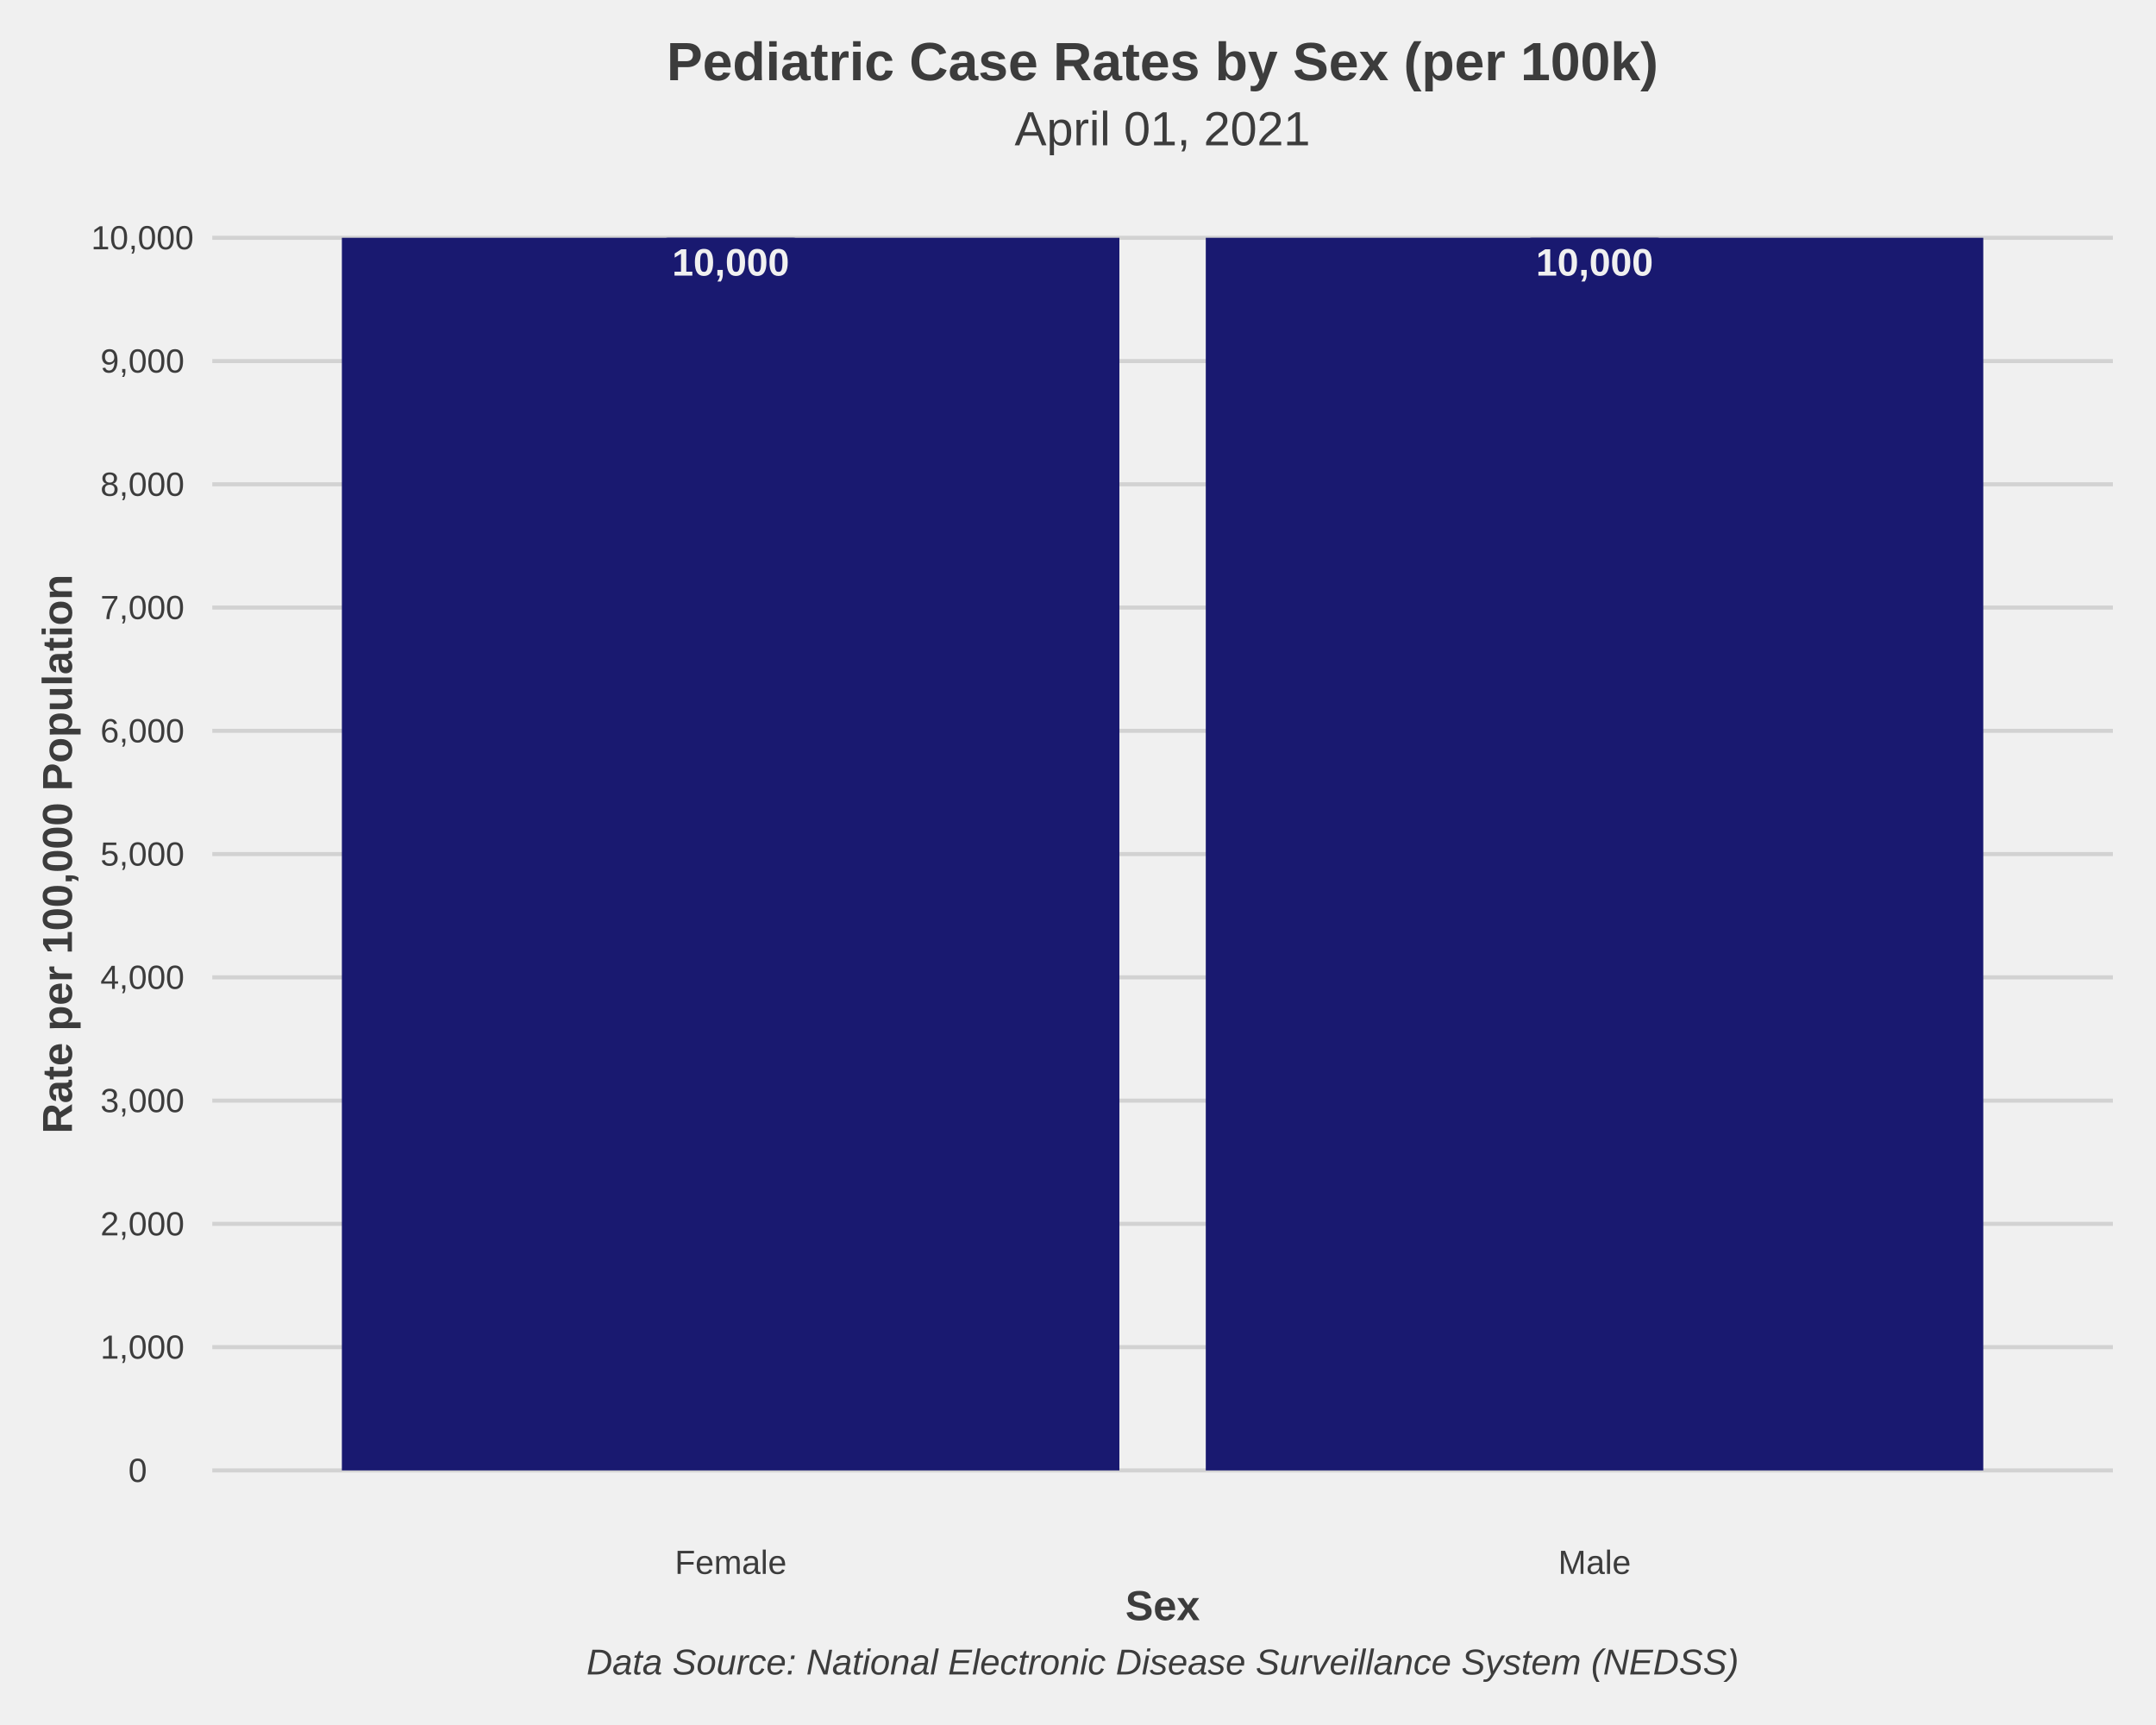
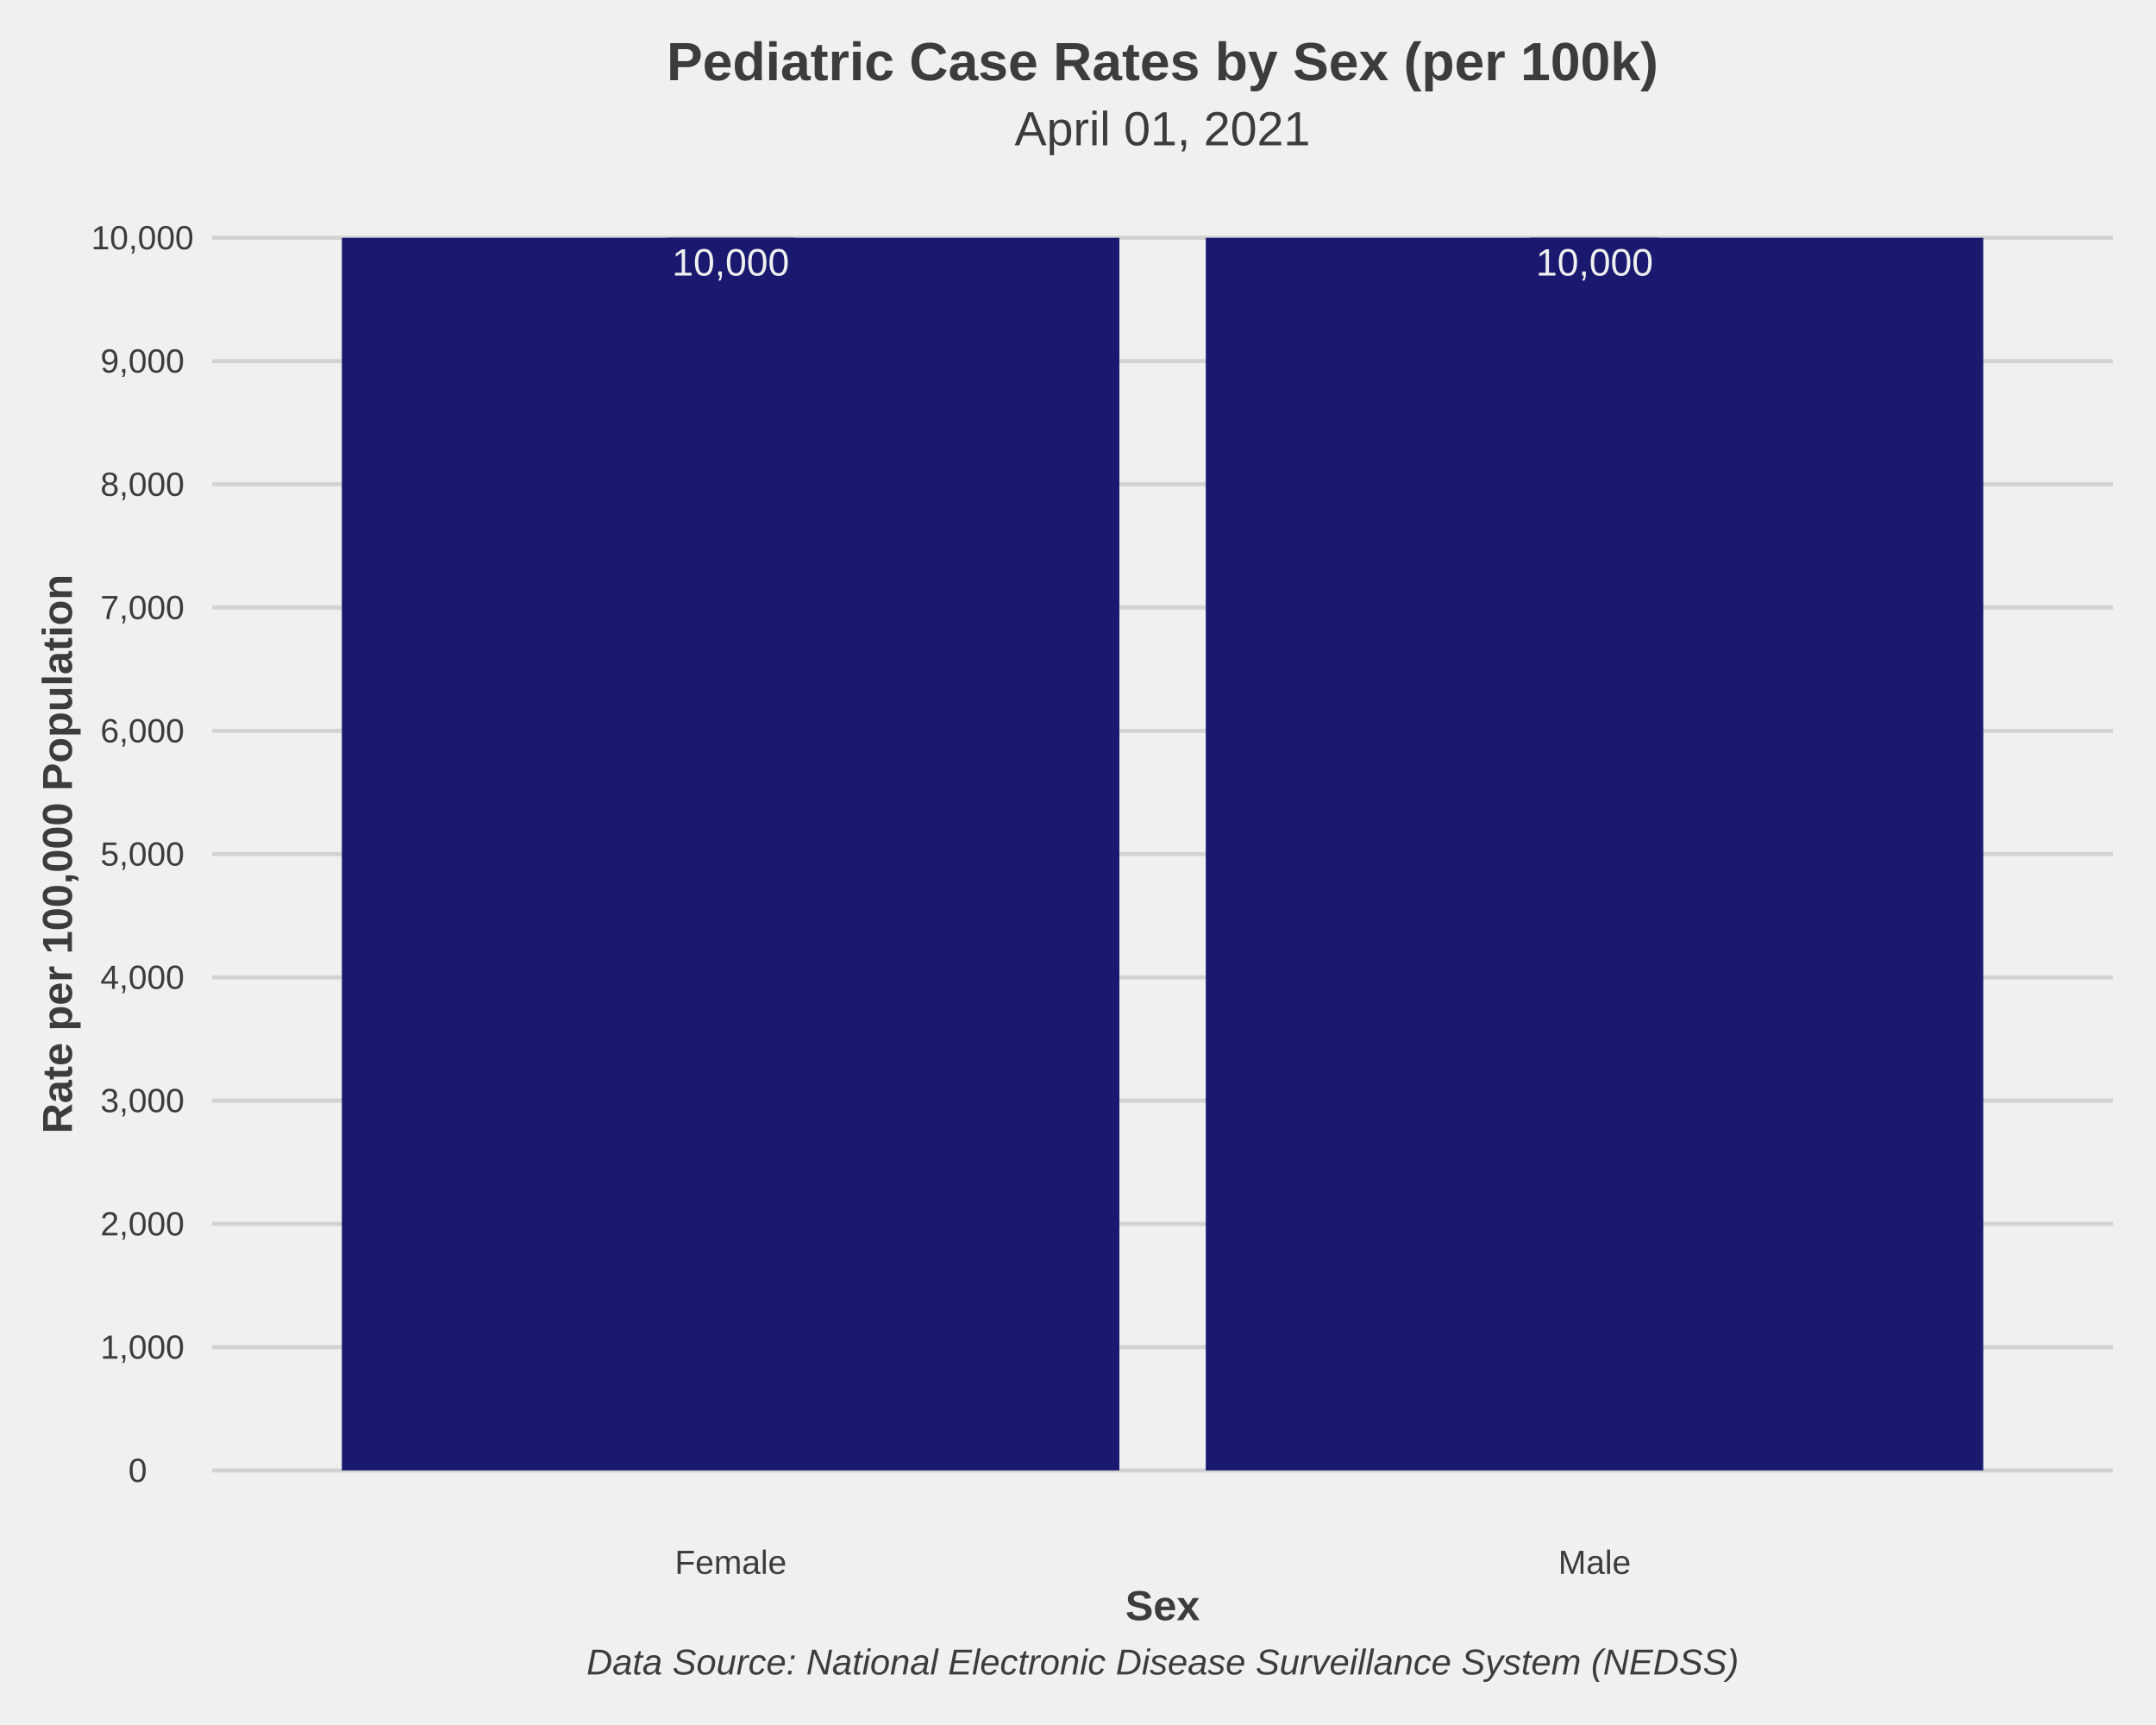
<svg xmlns="http://www.w3.org/2000/svg" viewBox="0 0 720.00 576.00">
  <defs>
    <style type="text/css">
    line, polyline, polygon, path, rect, circle {
      fill: none;
      stroke: #000000;
      stroke-linecap: round;
      stroke-linejoin: round;
      stroke-miterlimit: 10.00;
    }
  </style>
  </defs>
  <rect width="100%" height="100%" style="stroke: none; fill: #FFFFFF;" />
  <rect x="0.00" y="0.00" width="720.00" height="576.00" style="stroke-width: 1.36; stroke: none; fill: #F0F0F0;" />
  <defs>
    <clipPath id="cpNzAuOTB8NzA1LjYwfDUxMS41N3w1OC44Mg==">
      <rect x="70.90" y="58.82" width="634.70" height="452.75" />
    </clipPath>
  </defs>
  <rect x="70.90" y="58.82" width="634.70" height="452.75" style="stroke-width: 1.36; stroke: none; fill: #F0F0F0;" clip-path="url(#cpNzAuOTB8NzA1LjYwfDUxMS41N3w1OC44Mg==)" />
  <polyline points="70.90,490.99 705.60,490.99 " style="stroke-width: 1.36; stroke: #D2D2D2; stroke-linecap: butt;" clip-path="url(#cpNzAuOTB8NzA1LjYwfDUxMS41N3w1OC44Mg==)" />
  <polyline points="70.90,449.83 705.60,449.83 " style="stroke-width: 1.36; stroke: #D2D2D2; stroke-linecap: butt;" clip-path="url(#cpNzAuOTB8NzA1LjYwfDUxMS41N3w1OC44Mg==)" />
  <polyline points="70.90,408.67 705.60,408.67 " style="stroke-width: 1.36; stroke: #D2D2D2; stroke-linecap: butt;" clip-path="url(#cpNzAuOTB8NzA1LjYwfDUxMS41N3w1OC44Mg==)" />
  <polyline points="70.90,367.51 705.60,367.51 " style="stroke-width: 1.36; stroke: #D2D2D2; stroke-linecap: butt;" clip-path="url(#cpNzAuOTB8NzA1LjYwfDUxMS41N3w1OC44Mg==)" />
  <polyline points="70.90,326.35 705.60,326.35 " style="stroke-width: 1.36; stroke: #D2D2D2; stroke-linecap: butt;" clip-path="url(#cpNzAuOTB8NzA1LjYwfDUxMS41N3w1OC44Mg==)" />
  <polyline points="70.90,285.19 705.60,285.19 " style="stroke-width: 1.36; stroke: #D2D2D2; stroke-linecap: butt;" clip-path="url(#cpNzAuOTB8NzA1LjYwfDUxMS41N3w1OC44Mg==)" />
  <polyline points="70.90,244.03 705.60,244.03 " style="stroke-width: 1.36; stroke: #D2D2D2; stroke-linecap: butt;" clip-path="url(#cpNzAuOTB8NzA1LjYwfDUxMS41N3w1OC44Mg==)" />
  <polyline points="70.90,202.87 705.60,202.87 " style="stroke-width: 1.36; stroke: #D2D2D2; stroke-linecap: butt;" clip-path="url(#cpNzAuOTB8NzA1LjYwfDUxMS41N3w1OC44Mg==)" />
  <polyline points="70.90,161.71 705.60,161.71 " style="stroke-width: 1.36; stroke: #D2D2D2; stroke-linecap: butt;" clip-path="url(#cpNzAuOTB8NzA1LjYwfDUxMS41N3w1OC44Mg==)" />
  <polyline points="70.90,120.56 705.60,120.56 " style="stroke-width: 1.36; stroke: #D2D2D2; stroke-linecap: butt;" clip-path="url(#cpNzAuOTB8NzA1LjYwfDUxMS41N3w1OC44Mg==)" />
  <polyline points="70.90,79.40 705.60,79.40 " style="stroke-width: 1.36; stroke: #D2D2D2; stroke-linecap: butt;" clip-path="url(#cpNzAuOTB8NzA1LjYwfDUxMS41N3w1OC44Mg==)" />
  <rect x="114.17" y="79.40" width="259.65" height="411.59" style="stroke-width: 1.07; stroke: none; stroke-linecap: square; stroke-linejoin: miter; fill: #191970;" clip-path="url(#cpNzAuOTB8NzA1LjYwfDUxMS41N3w1OC44Mg==)" />
  <rect x="402.67" y="79.40" width="259.65" height="411.59" style="stroke-width: 1.07; stroke: none; stroke-linecap: square; stroke-linejoin: miter; fill: #191970;" clip-path="url(#cpNzAuOTB8NzA1LjYwfDUxMS41N3w1OC44Mg==)" />
  <polygon points="223.00,95.39 264.99,95.39 264.91,95.39 265.25,95.38 265.59,95.31 265.92,95.18 266.22,95.01 266.49,94.79 266.72,94.53 266.91,94.24 267.04,93.92 267.13,93.58 267.15,93.23 267.15,93.23 267.15,81.56 267.15,81.56 267.13,81.21 267.04,80.87 266.91,80.55 266.72,80.26 266.49,80.00 266.22,79.78 265.92,79.60 265.59,79.48 265.25,79.41 264.99,79.40 223.00,79.40 223.26,79.41 222.92,79.40 222.57,79.44 222.24,79.54 221.92,79.69 221.64,79.88 221.39,80.12 221.18,80.40 221.02,80.71 220.91,81.04 220.85,81.38 220.84,81.56 220.84,93.23 220.85,93.06 220.85,93.41 220.91,93.75 221.02,94.08 221.18,94.39 221.39,94.67 221.64,94.91 221.92,95.10 222.24,95.25 222.57,95.35 222.92,95.39 " style="stroke-width: 0.00; stroke: none; fill: #191970;" clip-path="url(#cpNzAuOTB8NzA1LjYwfDUxMS41N3w1OC44Mg==)" />
  <g clip-path="url(#cpNzAuOTB8NzA1LjYwfDUxMS41N3w1OC44Mg==)">
-     <text x="224.44" y="92.03" style="font-size: 12.80px; font-weight: bold; fill: #F0F0F0; font-family: Liberation Sans;" textLength="39.11px" lengthAdjust="spacingAndGlyphs">10,000</text>
+     <text x="224.44" y="92.03" style="font-size: 12.80px; fill: #F0F0F0; font-family: Liberation Sans;" textLength="39.11px" lengthAdjust="spacingAndGlyphs">10,000</text>
  </g>
  <polygon points="511.50,95.39 553.49,95.39 553.41,95.39 553.75,95.38 554.10,95.31 554.42,95.18 554.72,95.01 554.99,94.79 555.22,94.53 555.41,94.24 555.54,93.92 555.63,93.58 555.65,93.23 555.65,93.23 555.65,81.56 555.65,81.56 555.63,81.21 555.54,80.87 555.41,80.55 555.22,80.26 554.99,80.00 554.72,79.78 554.42,79.60 554.10,79.48 553.75,79.41 553.49,79.40 511.50,79.40 511.77,79.41 511.42,79.40 511.07,79.44 510.74,79.54 510.42,79.69 510.14,79.88 509.89,80.12 509.68,80.40 509.52,80.71 509.41,81.04 509.35,81.38 509.34,81.56 509.34,93.23 509.35,93.06 509.35,93.41 509.41,93.75 509.52,94.08 509.68,94.39 509.89,94.67 510.14,94.91 510.42,95.10 510.74,95.25 511.07,95.35 511.42,95.39 " style="stroke-width: 0.00; stroke: none; fill: #191970;" clip-path="url(#cpNzAuOTB8NzA1LjYwfDUxMS41N3w1OC44Mg==)" />
  <g clip-path="url(#cpNzAuOTB8NzA1LjYwfDUxMS41N3w1OC44Mg==)">
-     <text x="512.94" y="92.03" style="font-size: 12.80px; font-weight: bold; fill: #F0F0F0; font-family: Liberation Sans;" textLength="39.11px" lengthAdjust="spacingAndGlyphs">10,000</text>
+     <text x="512.94" y="92.03" style="font-size: 12.80px; fill: #F0F0F0; font-family: Liberation Sans;" textLength="39.11px" lengthAdjust="spacingAndGlyphs">10,000</text>
  </g>
  <rect x="70.90" y="58.82" width="634.70" height="452.75" style="stroke-width: 1.36; stroke: none;" clip-path="url(#cpNzAuOTB8NzA1LjYwfDUxMS41N3w1OC44Mg==)" />
  <defs>
    <clipPath id="cpMC4wMHw3MjAuMDB8NTc2LjAwfDAuMDA=">
      <rect x="0.00" y="0.00" width="720.00" height="576.00" />
    </clipPath>
  </defs>
  <g clip-path="url(#cpMC4wMHw3MjAuMDB8NTc2LjAwfDAuMDA=)">
    <text x="42.86" y="494.84" style="font-size: 11.20px; fill: #3C3C3C; font-family: Liberation Sans;" textLength="21.77px" lengthAdjust="spacingAndGlyphs">     0</text>
  </g>
  <g clip-path="url(#cpMC4wMHw3MjAuMDB8NTc2LjAwfDAuMDA=)">
    <text x="33.53" y="453.68" style="font-size: 11.20px; fill: #3C3C3C; font-family: Liberation Sans;" textLength="31.09px" lengthAdjust="spacingAndGlyphs"> 1,000</text>
  </g>
  <g clip-path="url(#cpMC4wMHw3MjAuMDB8NTc2LjAwfDAuMDA=)">
    <text x="33.53" y="412.52" style="font-size: 11.20px; fill: #3C3C3C; font-family: Liberation Sans;" textLength="31.09px" lengthAdjust="spacingAndGlyphs"> 2,000</text>
  </g>
  <g clip-path="url(#cpMC4wMHw3MjAuMDB8NTc2LjAwfDAuMDA=)">
    <text x="33.53" y="371.36" style="font-size: 11.20px; fill: #3C3C3C; font-family: Liberation Sans;" textLength="31.09px" lengthAdjust="spacingAndGlyphs"> 3,000</text>
  </g>
  <g clip-path="url(#cpMC4wMHw3MjAuMDB8NTc2LjAwfDAuMDA=)">
    <text x="33.53" y="330.20" style="font-size: 11.20px; fill: #3C3C3C; font-family: Liberation Sans;" textLength="31.09px" lengthAdjust="spacingAndGlyphs"> 4,000</text>
  </g>
  <g clip-path="url(#cpMC4wMHw3MjAuMDB8NTc2LjAwfDAuMDA=)">
    <text x="33.53" y="289.04" style="font-size: 11.20px; fill: #3C3C3C; font-family: Liberation Sans;" textLength="31.09px" lengthAdjust="spacingAndGlyphs"> 5,000</text>
  </g>
  <g clip-path="url(#cpMC4wMHw3MjAuMDB8NTc2LjAwfDAuMDA=)">
    <text x="33.53" y="247.88" style="font-size: 11.20px; fill: #3C3C3C; font-family: Liberation Sans;" textLength="31.09px" lengthAdjust="spacingAndGlyphs"> 6,000</text>
  </g>
  <g clip-path="url(#cpMC4wMHw3MjAuMDB8NTc2LjAwfDAuMDA=)">
    <text x="33.53" y="206.72" style="font-size: 11.20px; fill: #3C3C3C; font-family: Liberation Sans;" textLength="31.09px" lengthAdjust="spacingAndGlyphs"> 7,000</text>
  </g>
  <g clip-path="url(#cpMC4wMHw3MjAuMDB8NTc2LjAwfDAuMDA=)">
    <text x="33.53" y="165.57" style="font-size: 11.20px; fill: #3C3C3C; font-family: Liberation Sans;" textLength="31.09px" lengthAdjust="spacingAndGlyphs"> 8,000</text>
  </g>
  <g clip-path="url(#cpMC4wMHw3MjAuMDB8NTc2LjAwfDAuMDA=)">
    <text x="33.53" y="124.41" style="font-size: 11.20px; fill: #3C3C3C; font-family: Liberation Sans;" textLength="31.09px" lengthAdjust="spacingAndGlyphs"> 9,000</text>
  </g>
  <g clip-path="url(#cpMC4wMHw3MjAuMDB8NTc2LjAwfDAuMDA=)">
    <text x="30.42" y="83.25" style="font-size: 11.20px; fill: #3C3C3C; font-family: Liberation Sans;" textLength="34.20px" lengthAdjust="spacingAndGlyphs">10,000</text>
  </g>
  <g clip-path="url(#cpMC4wMHw3MjAuMDB8NTc2LjAwfDAuMDA=)">
    <text x="225.36" y="525.55" style="font-size: 11.20px; fill: #3C3C3C; font-family: Liberation Sans;" textLength="37.28px" lengthAdjust="spacingAndGlyphs">Female</text>
  </g>
  <g clip-path="url(#cpMC4wMHw3MjAuMDB8NTc2LjAwfDAuMDA=)">
    <text x="520.38" y="525.55" style="font-size: 11.20px; fill: #3C3C3C; font-family: Liberation Sans;" textLength="24.23px" lengthAdjust="spacingAndGlyphs">Male</text>
  </g>
  <g clip-path="url(#cpMC4wMHw3MjAuMDB8NTc2LjAwfDAuMDA=)">
    <text x="375.80" y="540.99" style="font-size: 14.00px; font-weight: bold; fill: #3C3C3C; font-family: Liberation Sans;" textLength="24.91px" lengthAdjust="spacingAndGlyphs">Sex</text>
  </g>
  <g clip-path="url(#cpMC4wMHw3MjAuMDB8NTc2LjAwfDAuMDA=)">
    <text transform="translate(24.02,378.52) rotate(-90)" style="font-size: 14.00px; font-weight: bold; fill: #3C3C3C; font-family: Liberation Sans;" textLength="186.66px" lengthAdjust="spacingAndGlyphs">Rate per 100,000 Population</text>
  </g>
  <g clip-path="url(#cpMC4wMHw3MjAuMDB8NTc2LjAwfDAuMDA=)">
    <text x="338.83" y="48.51" style="font-size: 16.00px; fill: #3C3C3C; font-family: Liberation Sans;" textLength="98.83px" lengthAdjust="spacingAndGlyphs">April 01, 2021</text>
  </g>
  <g clip-path="url(#cpMC4wMHw3MjAuMDB8NTc2LjAwfDAuMDA=)">
    <text x="222.62" y="26.79" style="font-size: 18.00px; font-weight: bold; fill: #3C3C3C; font-family: Liberation Sans;" textLength="331.27px" lengthAdjust="spacingAndGlyphs">Pediatric Case Rates by Sex (per 100k)</text>
  </g>
  <g clip-path="url(#cpMC4wMHw3MjAuMDB8NTc2LjAwfDAuMDA=)">
    <text x="195.86" y="559.12" style="font-size: 12.00px; font-style: italic; fill: #3C3C3C; font-family: Liberation Sans;" textLength="384.78px" lengthAdjust="spacingAndGlyphs">Data Source: National Electronic Disease Surveillance System (NEDSS)</text>
  </g>
</svg>
